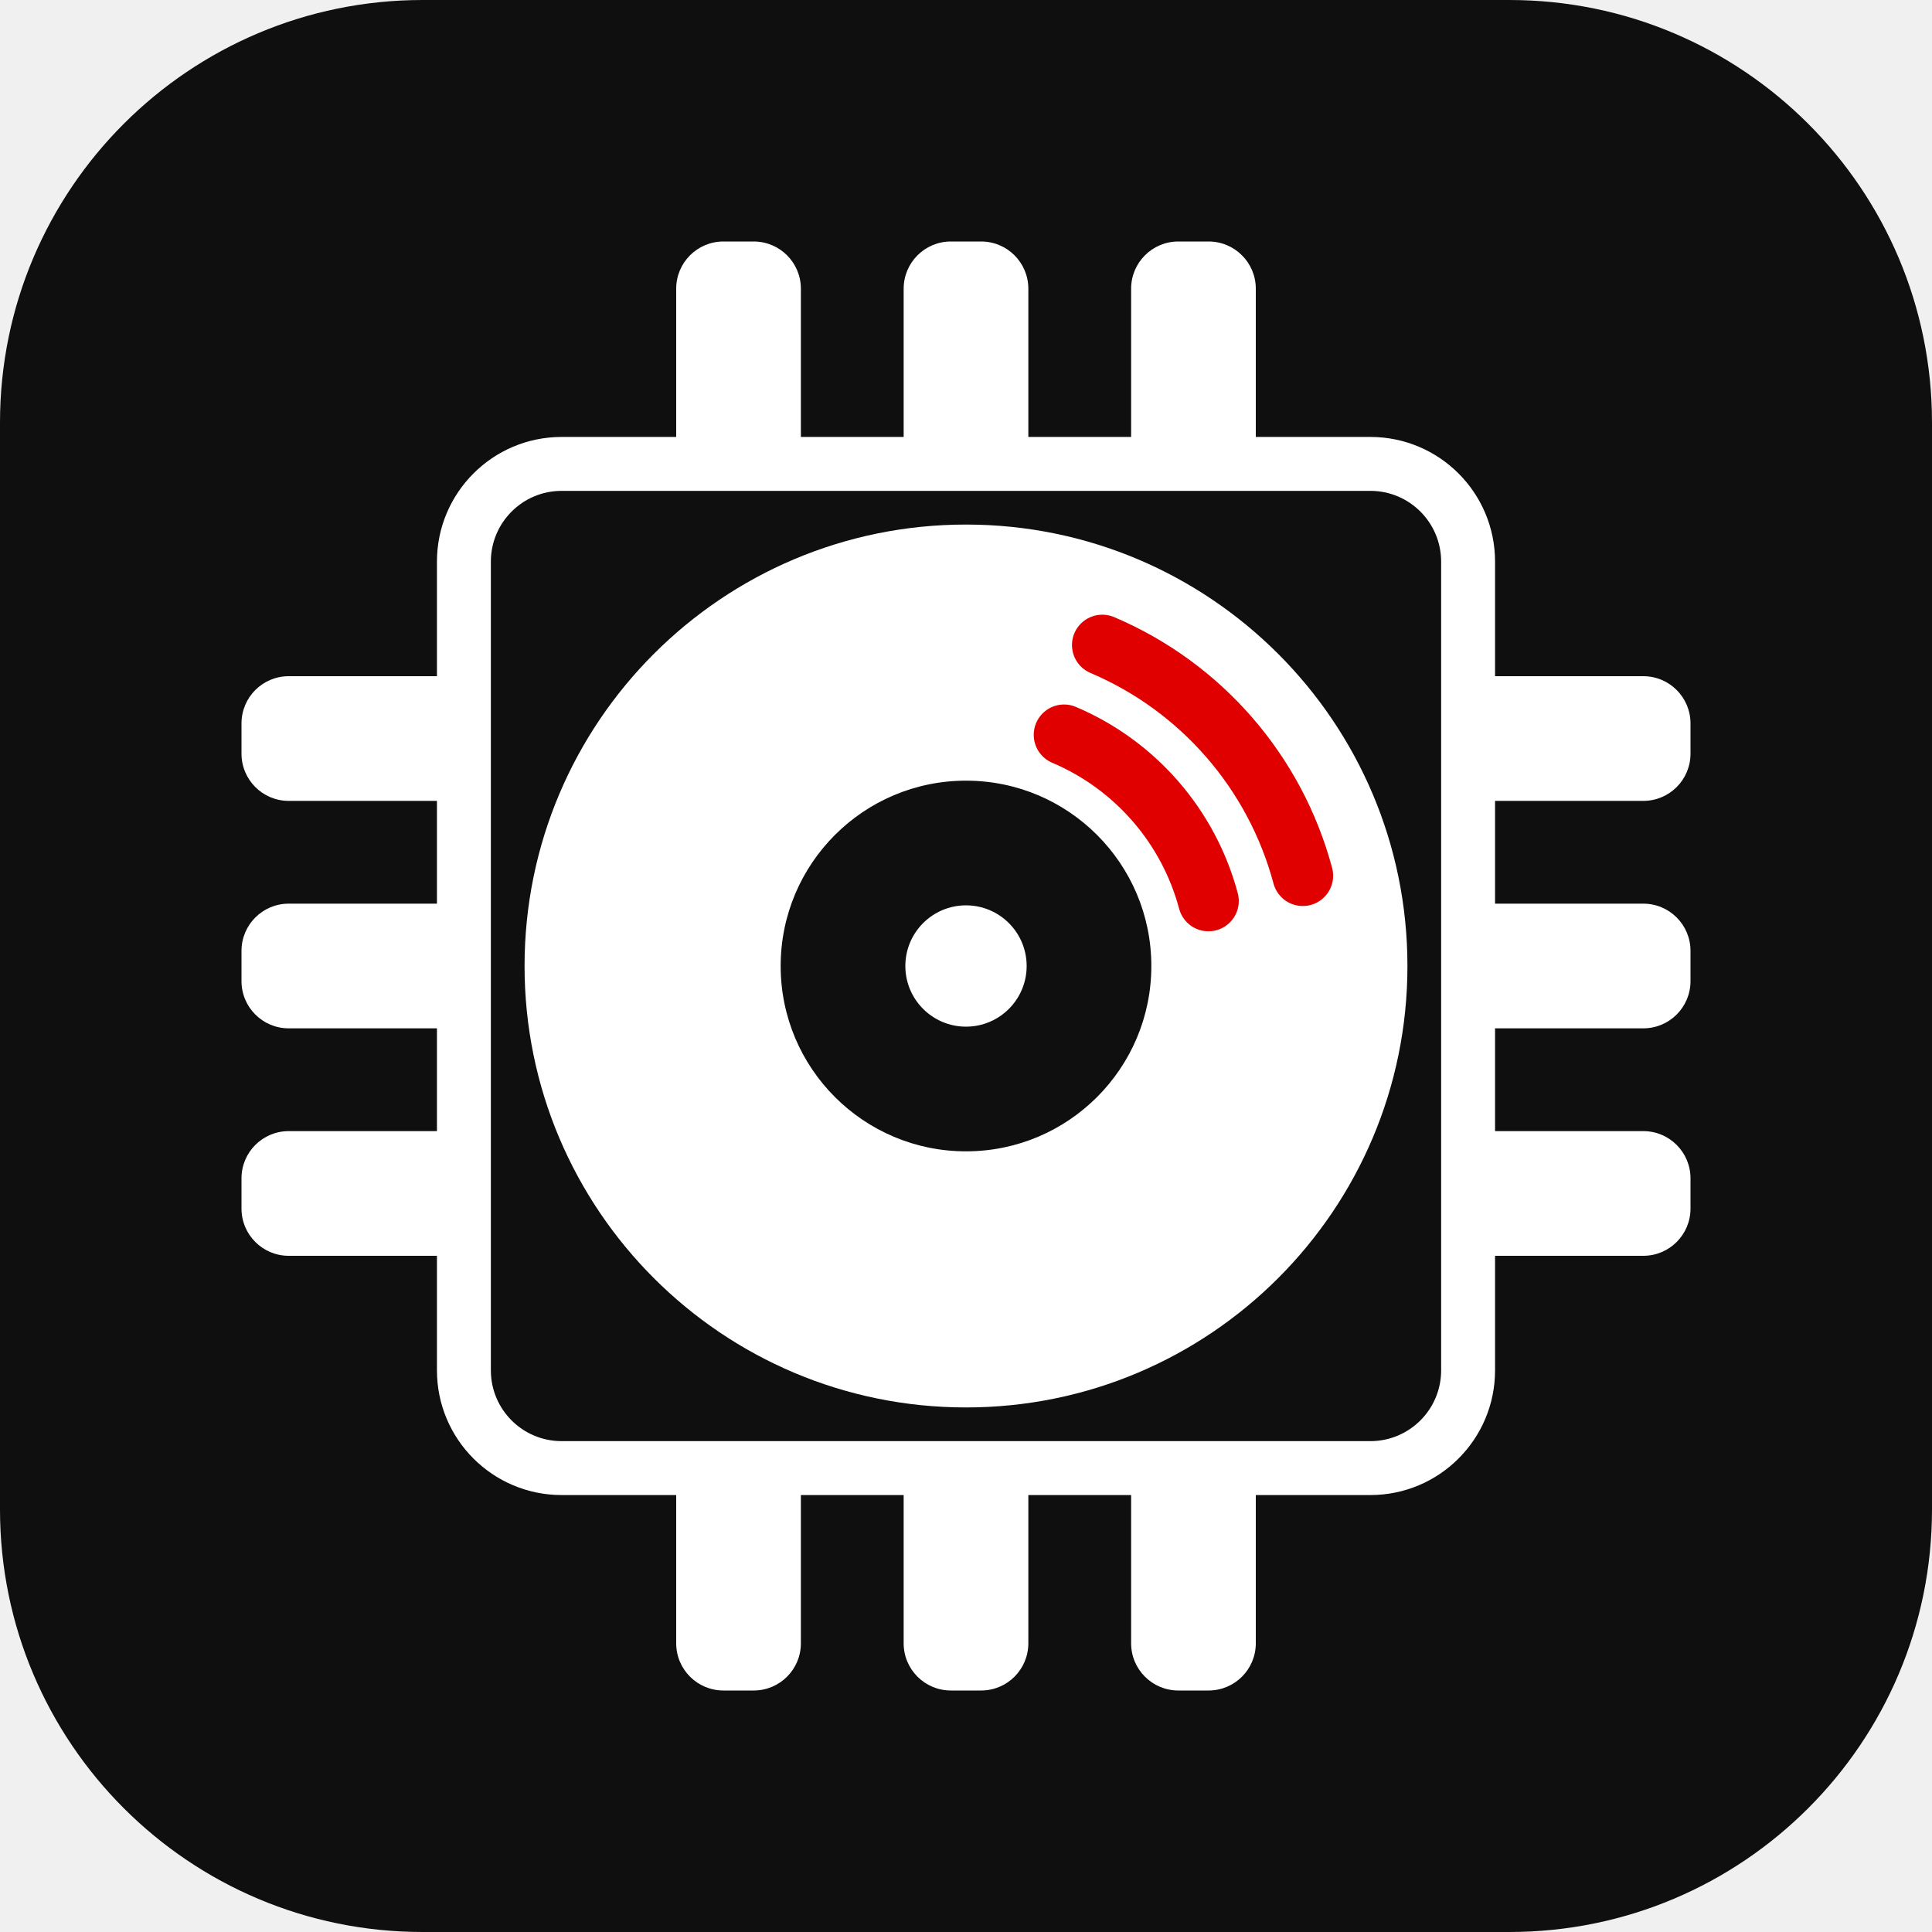
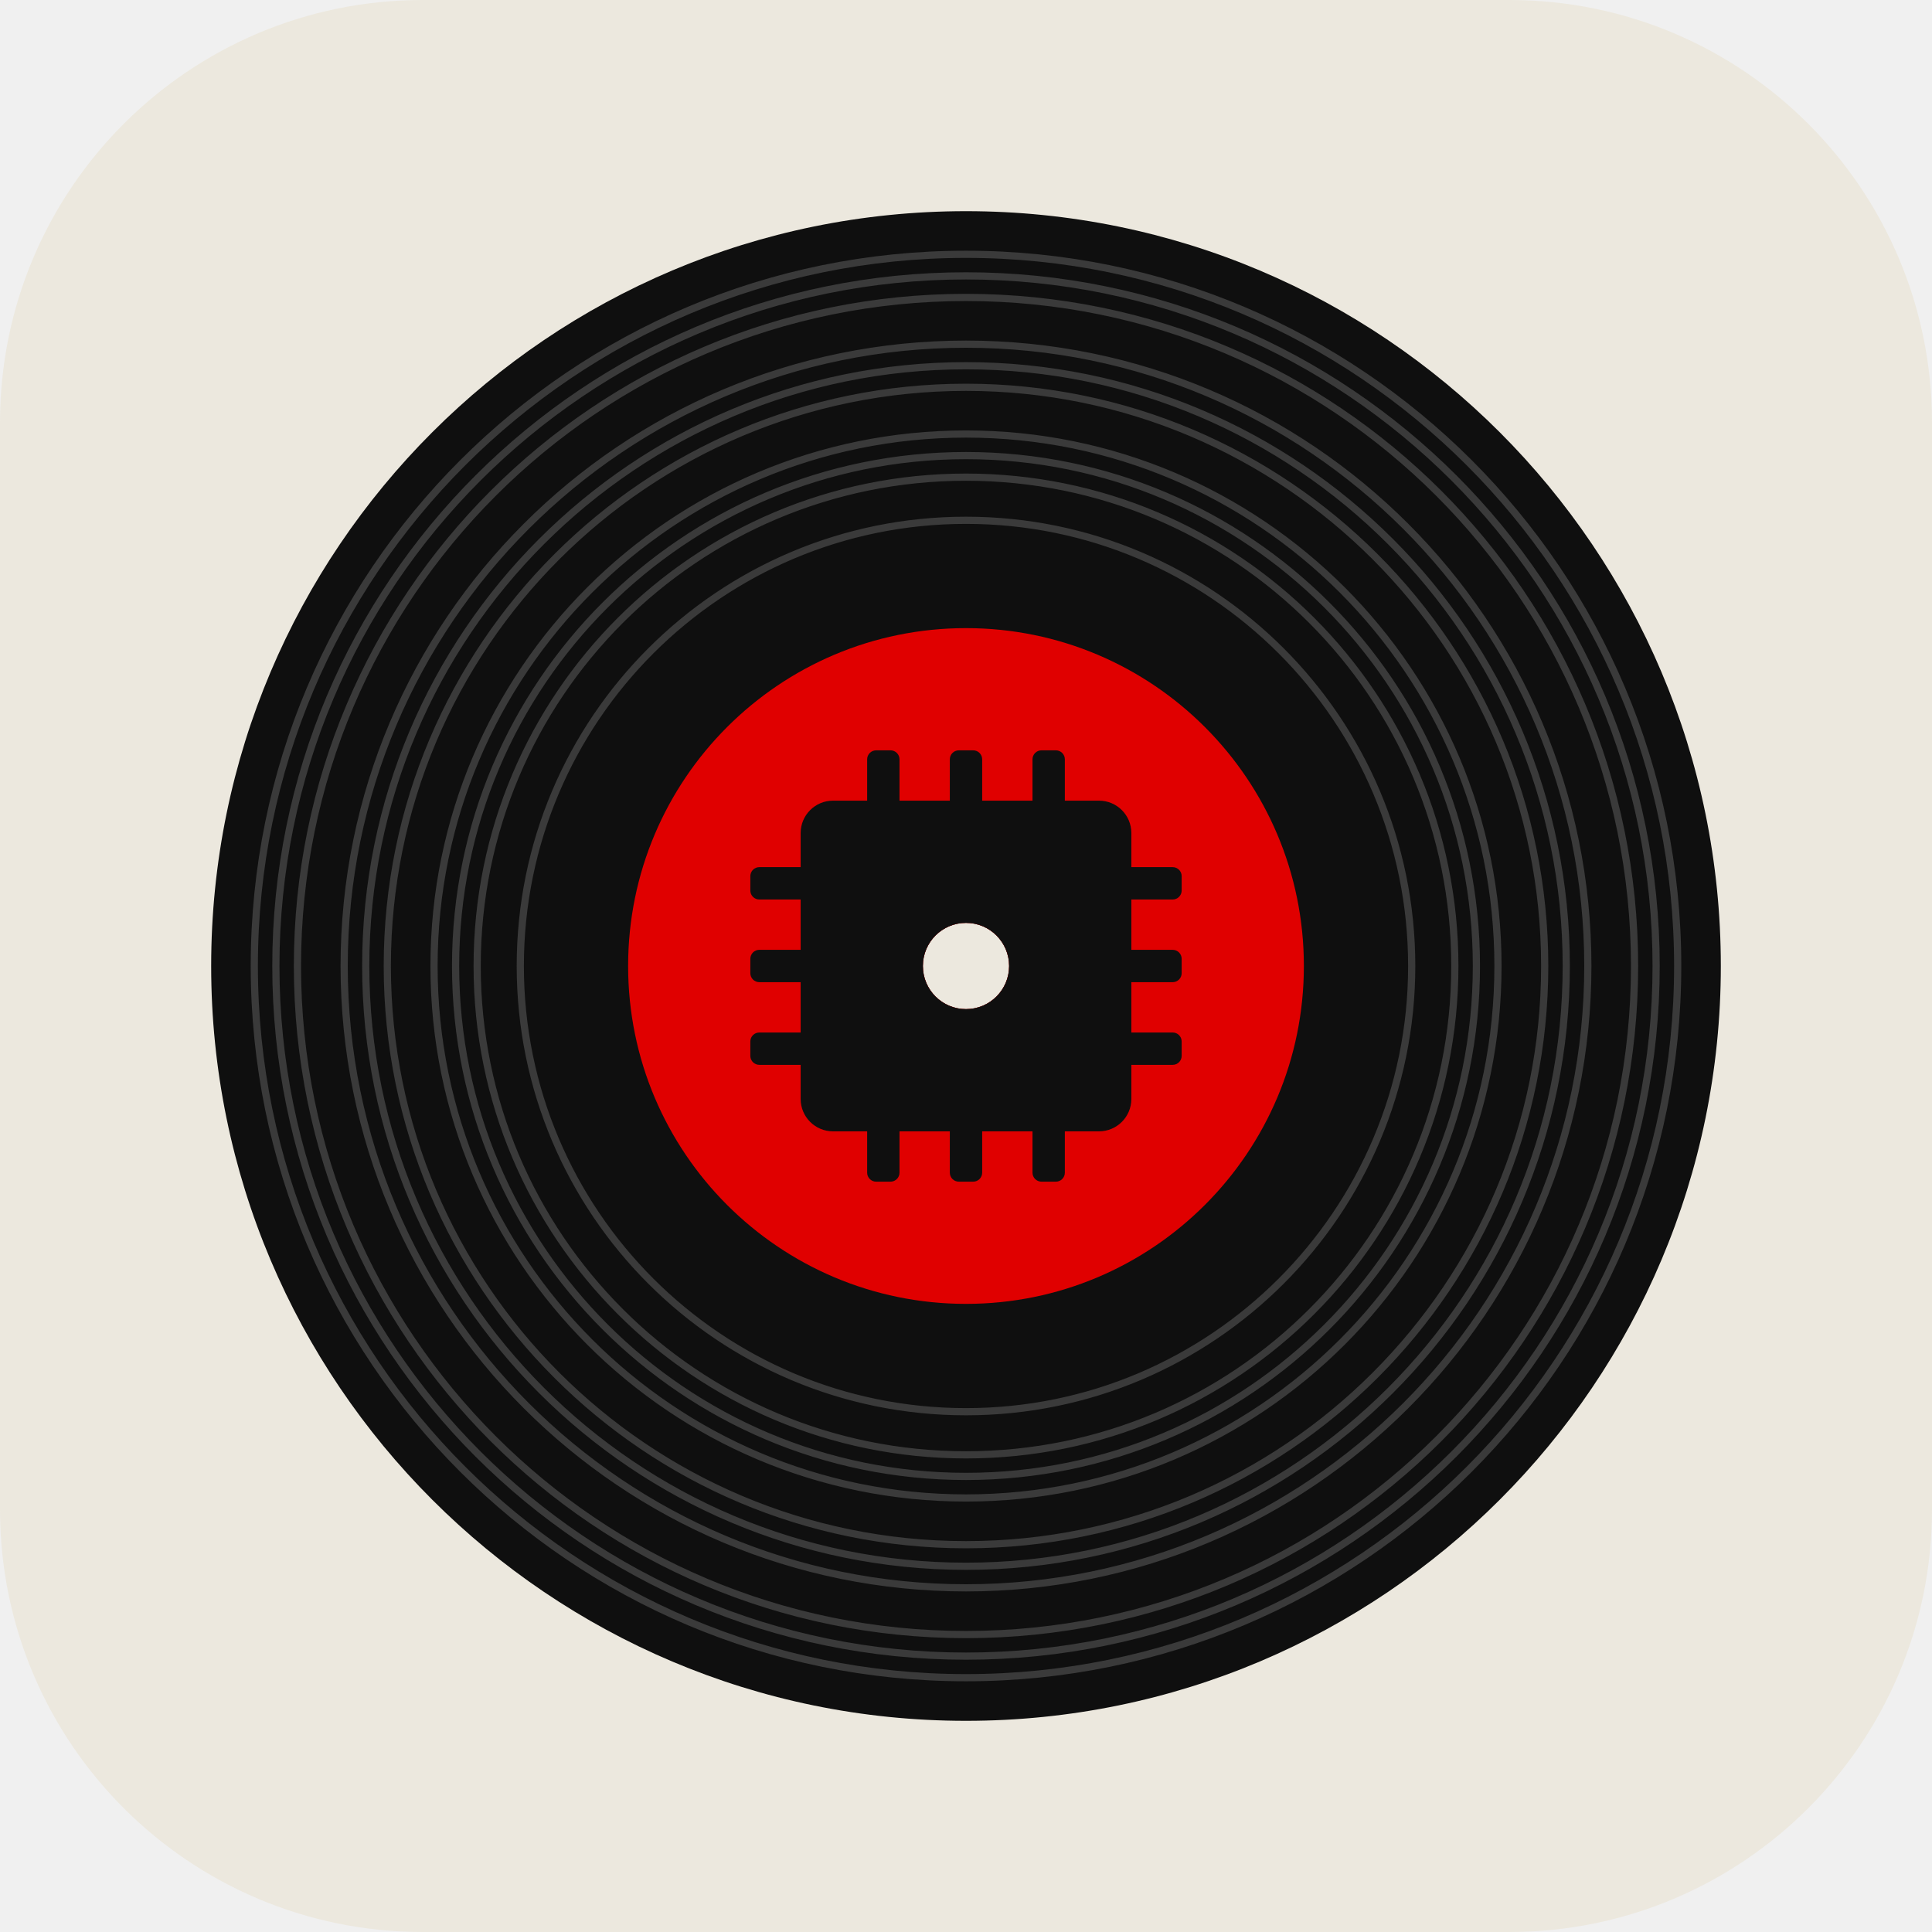
<svg xmlns="http://www.w3.org/2000/svg" viewBox="0 0 512 512">
-   <rect width="512" height="512" rx="112" fill="#0f0f0f" />
-   <svg x="64" y="64" width="384" height="384" viewBox="0 0 860 860">
-     <g transform="translate(0 0)">
-       <path fill="#ffffff" d="M286.0 0H304.0A28 28 0 0 1 332.0 28V118A28 28 0 0 1 304.0 146H286.0A28 28 0 0 1 258.0 118V28A28 28 0 0 1 286.0 0ZM286.0 714H304.0A28 28 0 0 1 332.0 742V832A28 28 0 0 1 304.0 860H286.0A28 28 0 0 1 258.0 832V742A28 28 0 0 1 286.0 714ZM28 258.0H118A28 28 0 0 1 146 286.0V304.0A28 28 0 0 1 118 332.0H28A28 28 0 0 1 0 304.0V286.0A28 28 0 0 1 28 258.0ZM742 258.0H832A28 28 0 0 1 860 286.0V304.0A28 28 0 0 1 832 332.0H742A28 28 0 0 1 714 304.0V286.0A28 28 0 0 1 742 258.0ZM421.0 0H439.0A28 28 0 0 1 467.0 28V118A28 28 0 0 1 439.0 146H421.0A28 28 0 0 1 393.0 118V28A28 28 0 0 1 421.0 0ZM421.0 714H439.0A28 28 0 0 1 467.0 742V832A28 28 0 0 1 439.0 860H421.0A28 28 0 0 1 393.0 832V742A28 28 0 0 1 421.0 714ZM28 393.0H118A28 28 0 0 1 146 421.0V439.0A28 28 0 0 1 118 467.0H28A28 28 0 0 1 0 439.0V421.0A28 28 0 0 1 28 393.0ZM742 393.0H832A28 28 0 0 1 860 421.0V439.0A28 28 0 0 1 832 467.0H742A28 28 0 0 1 714 439.0V421.0A28 28 0 0 1 742 393.0ZM556.0 0H574.0A28 28 0 0 1 602.0 28V118A28 28 0 0 1 574.0 146H556.0A28 28 0 0 1 528.0 118V28A28 28 0 0 1 556.0 0ZM556.0 714H574.0A28 28 0 0 1 602.0 742V832A28 28 0 0 1 574.0 860H556.0A28 28 0 0 1 528.0 832V742A28 28 0 0 1 556.0 714ZM28 528.0H118A28 28 0 0 1 146 556.0V574.0A28 28 0 0 1 118 602.0H28A28 28 0 0 1 0 574.0V556.0A28 28 0 0 1 28 528.0ZM742 528.0H832A28 28 0 0 1 860 556.0V574.0A28 28 0 0 1 832 602.0H742A28 28 0 0 1 714 574.0V556.0A28 28 0 0 1 742 528.0Z" />
-       <path fill="#ffffff" fill-rule="evenodd" d="M190 116H670A74 74 0 0 1 744 190V670A74 74 0 0 1 670 744H190A74 74 0 0 1 116 670V190A74 74 0 0 1 190 116ZM190 148H670A42 42 0 0 1 712 190V670A42 42 0 0 1 670 712H190A42 42 0 0 1 148 670V190A42 42 0 0 1 190 148Z" />
-       <path fill="#ffffff" fill-rule="evenodd" d="M168 430a262 262 0 1 0 524 0a262 262 0 1 0 -524 0ZM320 430a110 110 0 1 0 220 0a110 110 0 1 0 -220 0ZM394 430a36 36 0 1 0 72 0a36 36 0 1 0 -72 0Z" />
-       <path fill="none" stroke="#e00000" stroke-width="36" stroke-linecap="round" d="M488.2 292.8A149 149 0 0 1 573.9 391.4M510.9 239.5A207 207 0 0 1 629.9 376.4" />
-     </g>
+   <rect width="512" height="512" rx="112" fill="#ece8de" />
+   <svg x="51.2" y="51.2" width="409.6" height="409.6" viewBox="0 0 860 860">
+     <path fill="#0f0f0f" fill-rule="evenodd" d="M10 430a420 420 0 1 0 840 0a420 420 0 1 0 -840 0ZM406 430a24 24 0 1 0 48 0a24 24 0 1 0 -48 0Z" />
+     <path fill="none" stroke="#3a3a3a" stroke-width="4" d="M34 430a396 396 0 1 0 792 0a396 396 0 1 0 -792 0ZM46 430a384 384 0 1 0 768 0a384 384 0 1 0 -768 0ZM58 430a372 372 0 1 0 744 0a372 372 0 1 0 -744 0ZM84 430a346 346 0 1 0 692 0a346 346 0 1 0 -692 0ZM96 430a334 334 0 1 0 668 0a334 334 0 1 0 -668 0ZM108 430a322 322 0 1 0 644 0a322 322 0 1 0 -644 0ZM134 430a296 296 0 1 0 592 0a296 296 0 1 0 -592 0ZM146 430a284 284 0 1 0 568 0a284 284 0 1 0 -568 0ZM158 430a272 272 0 1 0 544 0a272 272 0 1 0 -544 0ZM182 430a248 248 0 1 0 496 0a248 248 0 1 0 -496 0Z" />
+     <path fill="#e00000" fill-rule="evenodd" d="M242 430a188 188 0 1 0 376 0a188 188 0 1 0 -376 0ZM406 430a24 24 0 1 0 48 0a24 24 0 1 0 -48 0Z" />
+     <path fill="#0f0f0f" d="M380.0 310H388.0A5 5 0 0 1 393.0 315V341A5 5 0 0 1 388.0 346H380.0A5 5 0 0 1 375.0 341V315A5 5 0 0 1 380.0 310ZM380.0 514H388.0A5 5 0 0 1 393.0 519V545A5 5 0 0 1 388.0 550H380.0A5 5 0 0 1 375.0 545V519A5 5 0 0 1 380.0 514ZM315 375.0H341A5 5 0 0 1 346 380.0V388.0A5 5 0 0 1 341 393.0H315A5 5 0 0 1 310 388.0V380.0A5 5 0 0 1 315 375.0ZM519 375.0H545A5 5 0 0 1 550 380.0V388.0A5 5 0 0 1 545 393.0H519A5 5 0 0 1 514 388.0V380.0A5 5 0 0 1 519 375.0ZM426.0 310H434.0A5 5 0 0 1 439.0 315V341A5 5 0 0 1 434.0 346H426.0A5 5 0 0 1 421.0 341V315A5 5 0 0 1 426.0 310ZM426.0 514H434.0A5 5 0 0 1 439.0 519V545A5 5 0 0 1 434.0 550H426.0A5 5 0 0 1 421.0 545V519A5 5 0 0 1 426.0 514ZM315 421.0H341A5 5 0 0 1 346 426.0V434.0A5 5 0 0 1 341 439.0H315A5 5 0 0 1 310 434.0V426.0A5 5 0 0 1 315 421.0ZM519 421.0H545A5 5 0 0 1 550 426.0V434.0A5 5 0 0 1 545 439.0H519A5 5 0 0 1 514 434.0V426.0A5 5 0 0 1 519 421.0ZM472.0 310H480.0A5 5 0 0 1 485.0 315V341A5 5 0 0 1 480.0 346H472.0A5 5 0 0 1 467.0 341V315A5 5 0 0 1 472.0 310ZM472.0 514H480.0A5 5 0 0 1 485.0 519V545A5 5 0 0 1 480.0 550H472.0A5 5 0 0 1 467.0 545V519A5 5 0 0 1 472.0 514ZM315 467.0H341A5 5 0 0 1 346 472.0V480.0A5 5 0 0 1 341 485.0H315A5 5 0 0 1 310 480.0V472.0A5 5 0 0 1 315 467.0ZM519 467.0H545A5 5 0 0 1 550 472.0V480.0A5 5 0 0 1 545 485.0H519A5 5 0 0 1 514 480.0V472.0A5 5 0 0 1 519 467.0Z" />
+     <path fill="#0f0f0f" fill-rule="evenodd" d="M356 338H504A18 18 0 0 1 522 356V504A18 18 0 0 1 504 522H356A18 18 0 0 1 338 504V356A18 18 0 0 1 356 338ZM406 430a24 24 0 1 0 48 0a24 24 0 1 0 -48 0Z" />
  </svg>
</svg>
